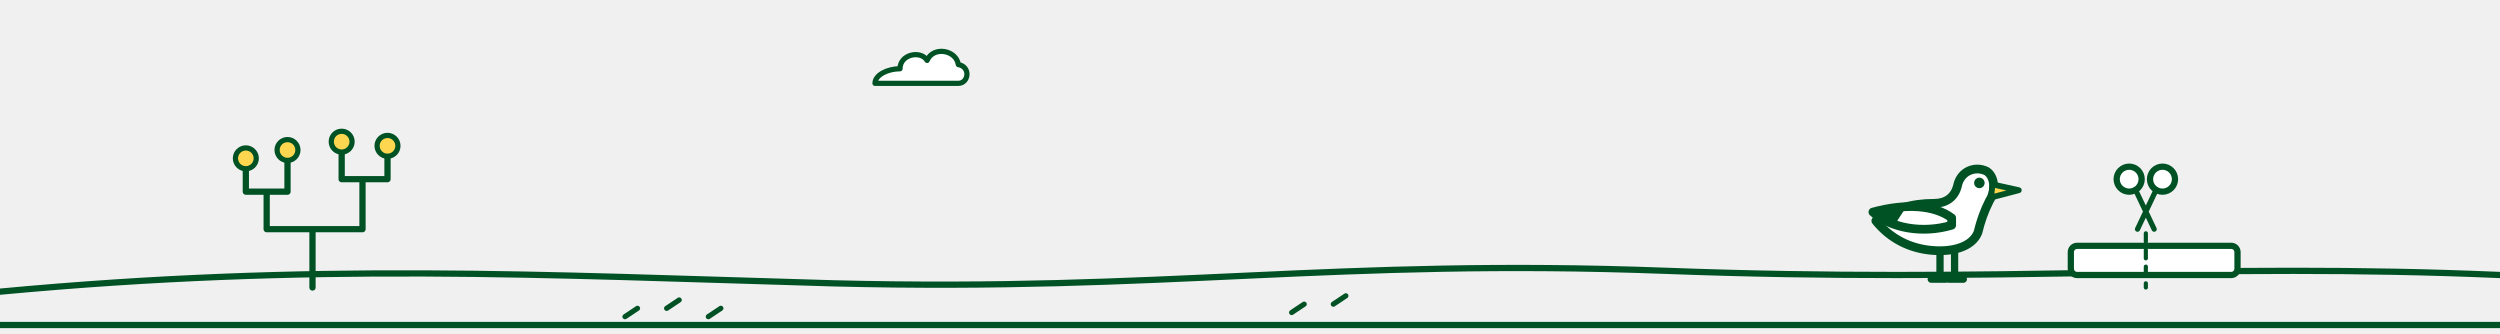
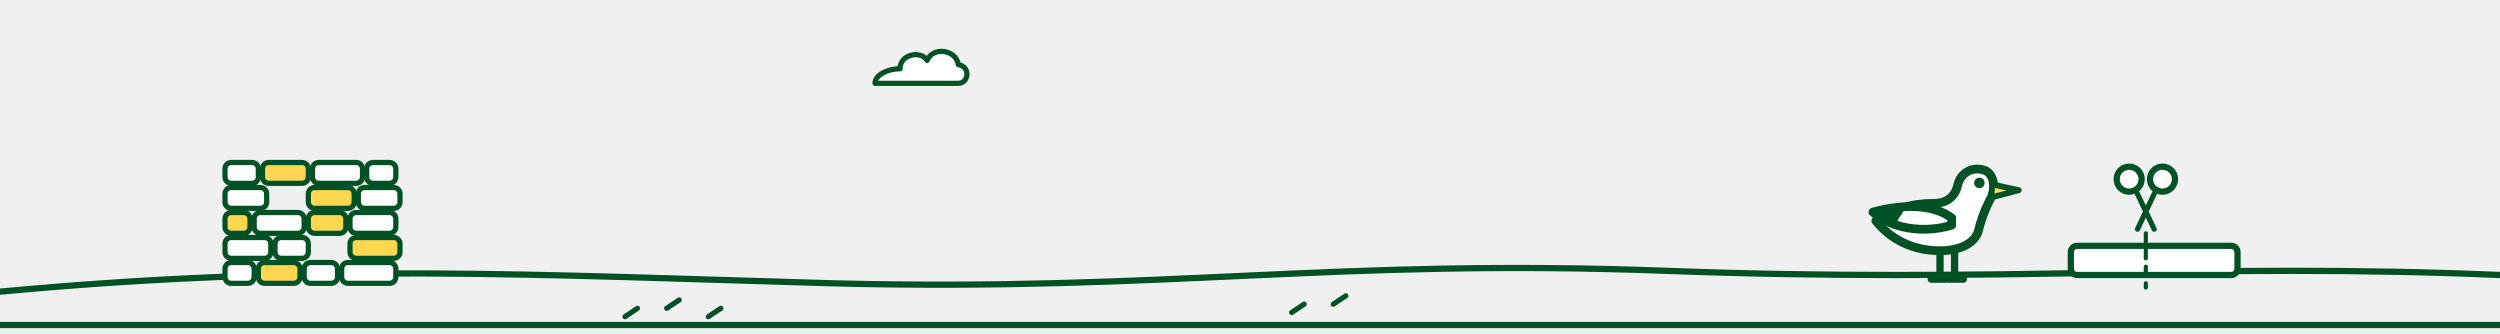
<svg xmlns="http://www.w3.org/2000/svg" viewBox="0 0 1200 160">
  <g fill="none" stroke="#005224" stroke-width="3" stroke-linecap="round" stroke-linejoin="round">
    <path d="M0,140 C150,126 260,132 400,136 C560,140 640,124 800,130 C960,136 1060,126 1200,132" />
    <path d="M0,156 H1200" />
    <path d="M300,152 l6,-4 M320,148 l6,-4 M340,152 l6,-4 M620,150 l6,-4 M640,146 l6,-4" stroke-width="2.5" />
-     <path d="M150,138 V110 M150,110 H128 V92 M150,110 H174 V86 M128,92 H118 V80 M128,92 H138 V76 M174,86 H164 V72 M174,86 H186 V74" />
-     <g fill="#FFD64F" stroke-width="2.5">
-       <circle cx="118" cy="76" r="5" />
-       <circle cx="138" cy="72" r="5" />
-       <circle cx="164" cy="68" r="5" />
-       <circle cx="186" cy="70" r="5" />
-     </g>
    <path d="M420,40 H460 C465,40 466,32 460,31 C459,24 448,22 445,29 C442,24 432,26 432,33 C426,33 420,36 420,40 Z" fill="#FFFFFF" stroke-width="2.5" />
+     <rect x="108" y="126" width="14" height="10" rx="3" fill="#FFFFFF" stroke-width="2.5" />
+     <rect x="124" y="126" width="20" height="10" rx="3" fill="#FFD64F" stroke-width="2.5" />
+     <rect x="146" y="126" width="16" height="10" rx="3" fill="#FFFFFF" stroke-width="2.5" />
+     <rect x="164" y="126" width="26" height="10" rx="3" fill="#FFFFFF" stroke-width="2.5" />
+     <rect x="108" y="114" width="22" height="10" rx="3" fill="#FFFFFF" stroke-width="2.5" />
+     <rect x="132" y="114" width="16" height="10" rx="3" fill="#FFFFFF" stroke-width="2.5" />
+     <rect x="168" y="114" width="24" height="10" rx="3" fill="#FFD64F" stroke-width="2.5" />
+     <rect x="108" y="102" width="12" height="10" rx="3" fill="#FFD64F" stroke-width="2.5" />
+     <rect x="122" y="102" width="24" height="10" rx="3" fill="#FFFFFF" stroke-width="2.5" />
+     <rect x="148" y="102" width="18" height="10" rx="3" fill="#FFD64F" stroke-width="2.5" />
+     <rect x="168" y="102" width="22" height="10" rx="3" fill="#FFFFFF" stroke-width="2.5" />
+     <rect x="108" y="90" width="20" height="10" rx="3" fill="#FFFFFF" stroke-width="2.5" />
+     <rect x="148" y="90" width="22" height="10" rx="3" fill="#FFD64F" stroke-width="2.5" />
+     <rect x="172" y="90" width="20" height="10" rx="3" fill="#FFFFFF" stroke-width="2.5" />
+     <rect x="108" y="78" width="16" height="10" rx="3" fill="#FFFFFF" stroke-width="2.5" />
+     <rect x="126" y="78" width="22" height="10" rx="3" fill="#FFD64F" stroke-width="2.5" />
+     <rect x="150" y="78" width="24" height="10" rx="3" fill="#FFFFFF" stroke-width="2.5" />
+     <rect x="176" y="78" width="14" height="10" rx="3" fill="#FFFFFF" stroke-width="2.5" />
    <rect x="994" y="118" width="80" height="14" rx="3" fill="#FFFFFF" />
    <path d="M1030,112 V138" stroke-dasharray="4 4" stroke-width="2" />
    <circle cx="1022" cy="86" r="6" fill="#FFFFFF" />
    <circle cx="1038" cy="86" r="6" fill="#FFFFFF" />
    <path d="M1025,91 L1034,110 M1035,91 L1026,110" stroke-width="2.5" />
    <g transform="translate(850 36) scale(1.4)">
      <path d="M58,59.5 V70 M63,59 V70 M55,70 H60 M61,70 H66" stroke-width="2.5" />
      <path d="M36,50 C42,46 48,44 56,44 C60,44 63,42 64,38 C65,33 70,31 74,33 C77,35 77,40 75,43 C73,47 72,50 71,54 C69,59 62,61 54,60 C46,59 40,55 36,50 Z" fill="#FFFFFF" />
      <path d="M76,37.5 L85,39.5 L75.5,42 Z" fill="#FFD64F" stroke-width="2" />
      <circle cx="71.5" cy="37" r="1.8" fill="#005224" stroke="none" />
      <path d="M62,49 C56,44.5 46,44 35,47 C41,52.5 52,54.5 62,51.5 Z" fill="#FFFFFF" />
      <path d="M35,47 C38.5,46 42,45.5 45,45.6 L41.5,51 C39,50.2 36.8,48.8 35,47 Z" fill="#005224" stroke-width="2" />
    </g>
  </g>
</svg>
